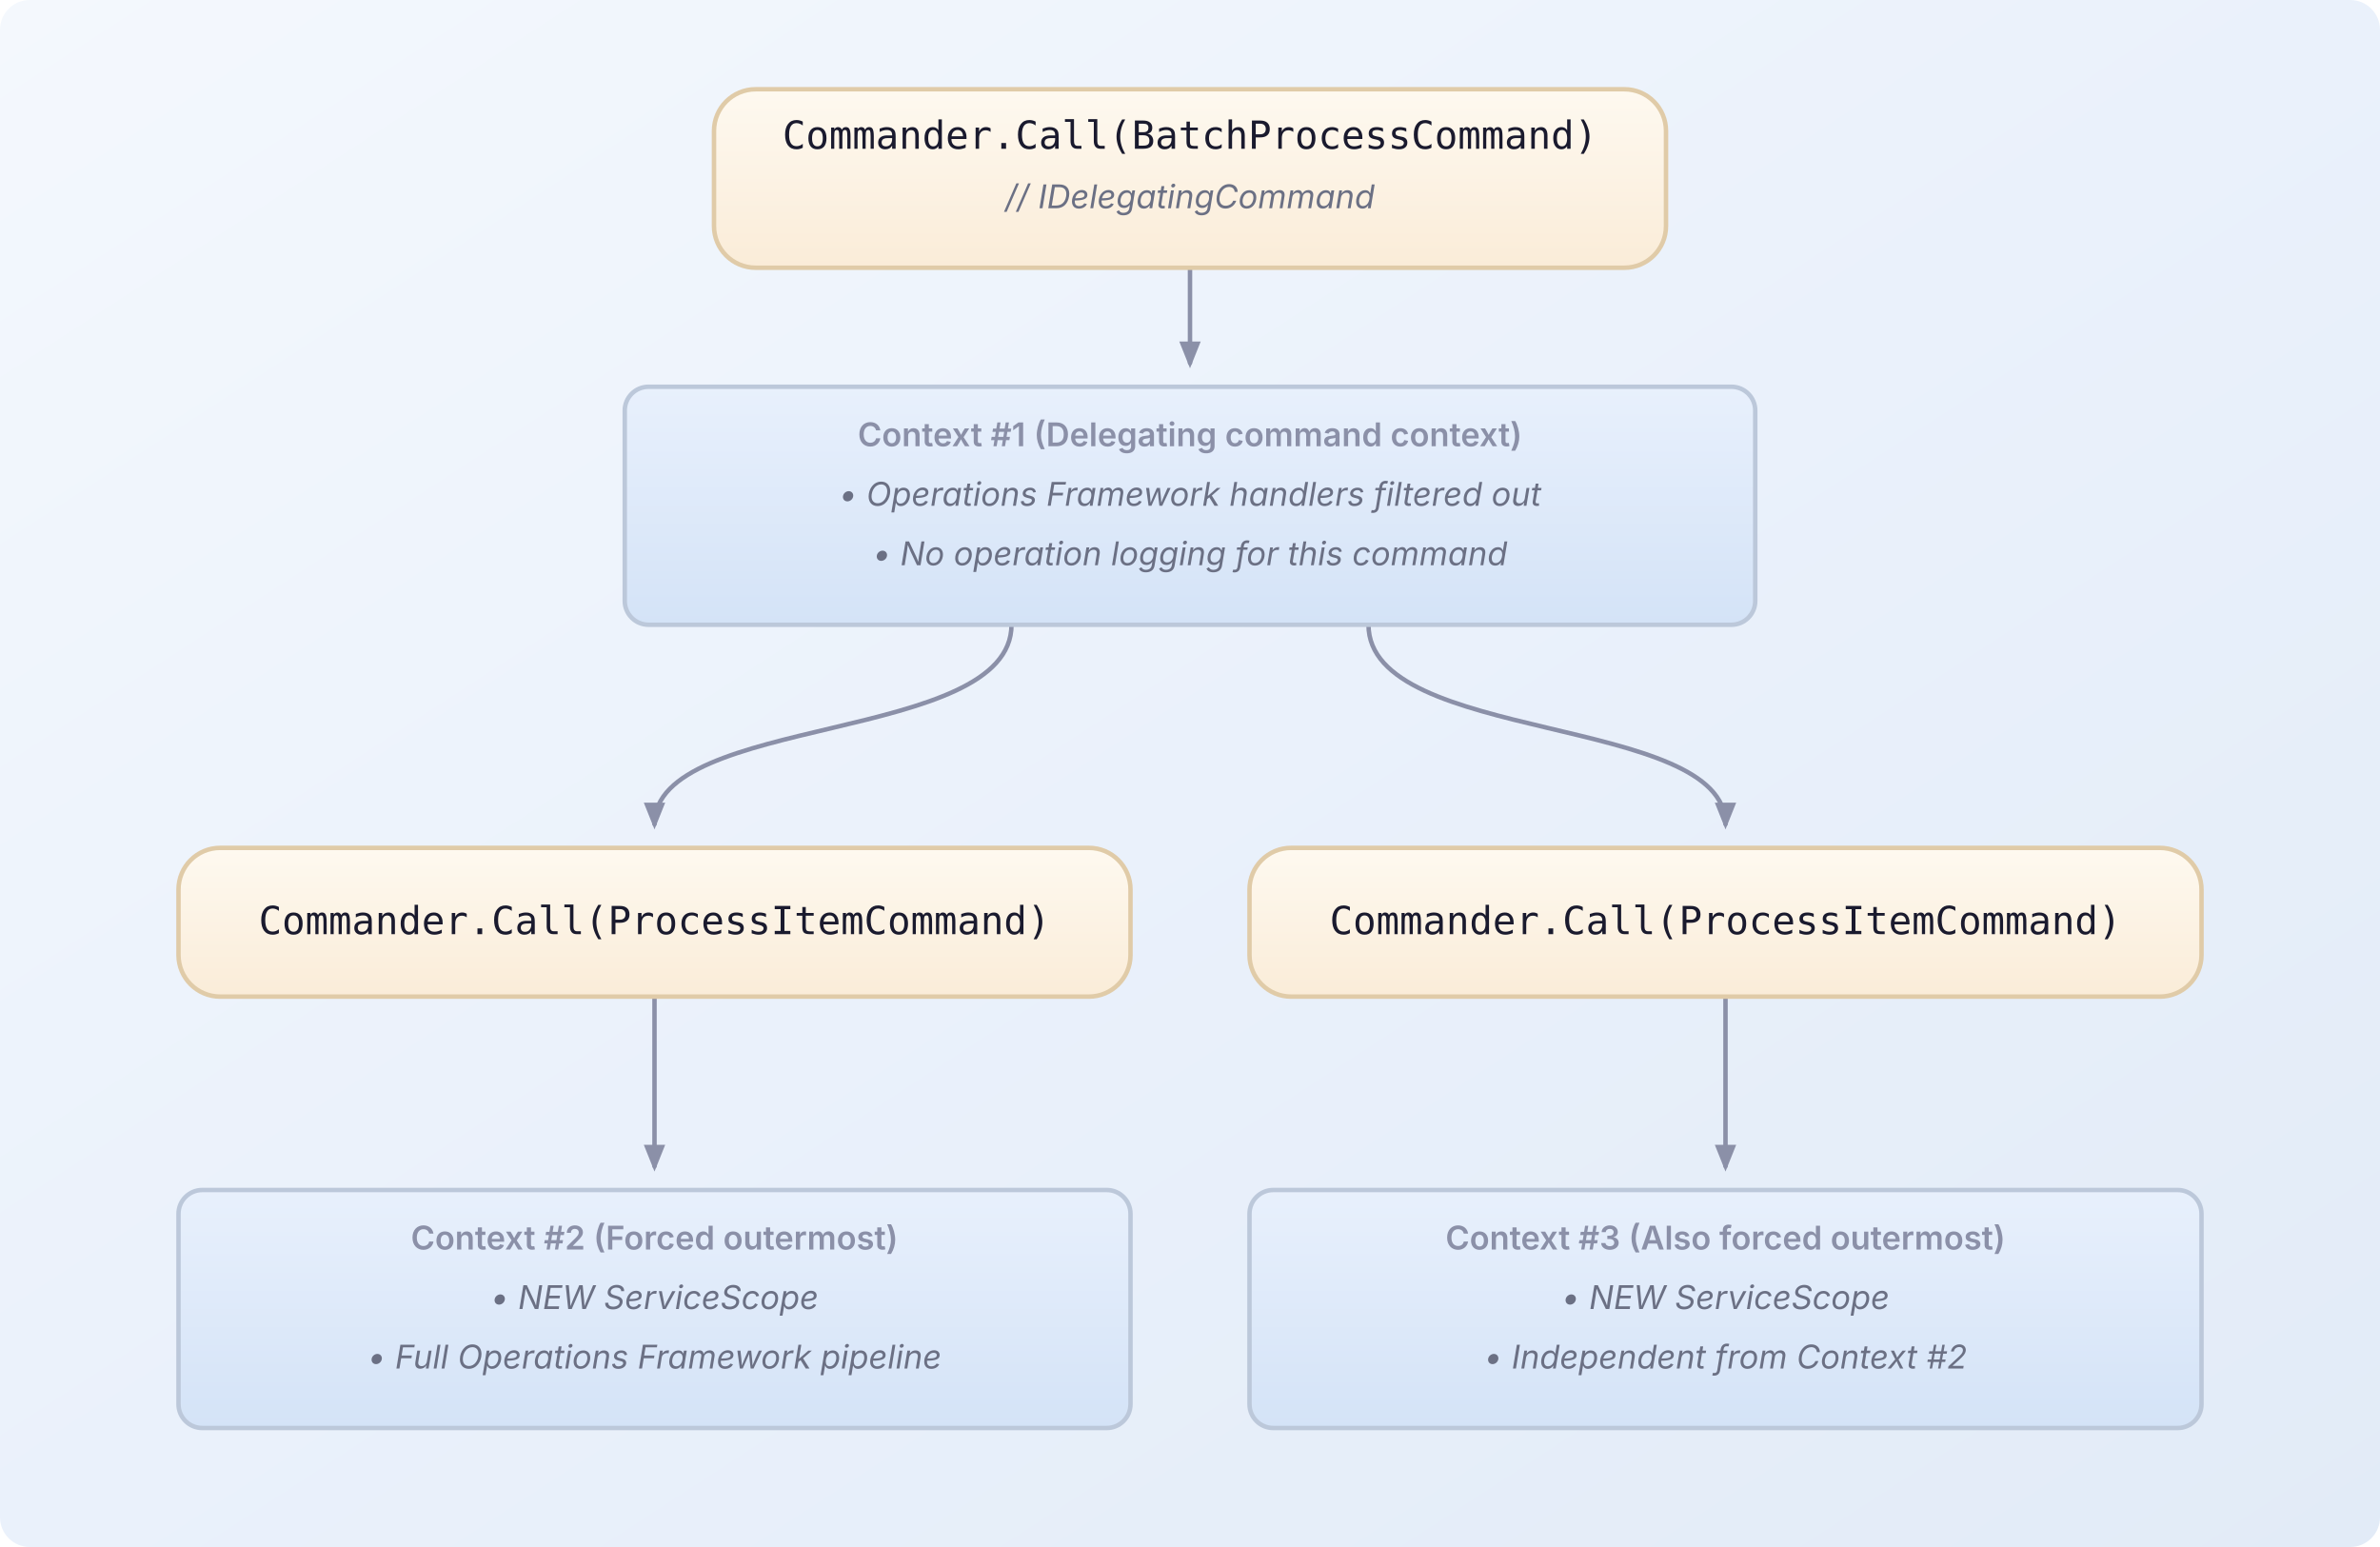
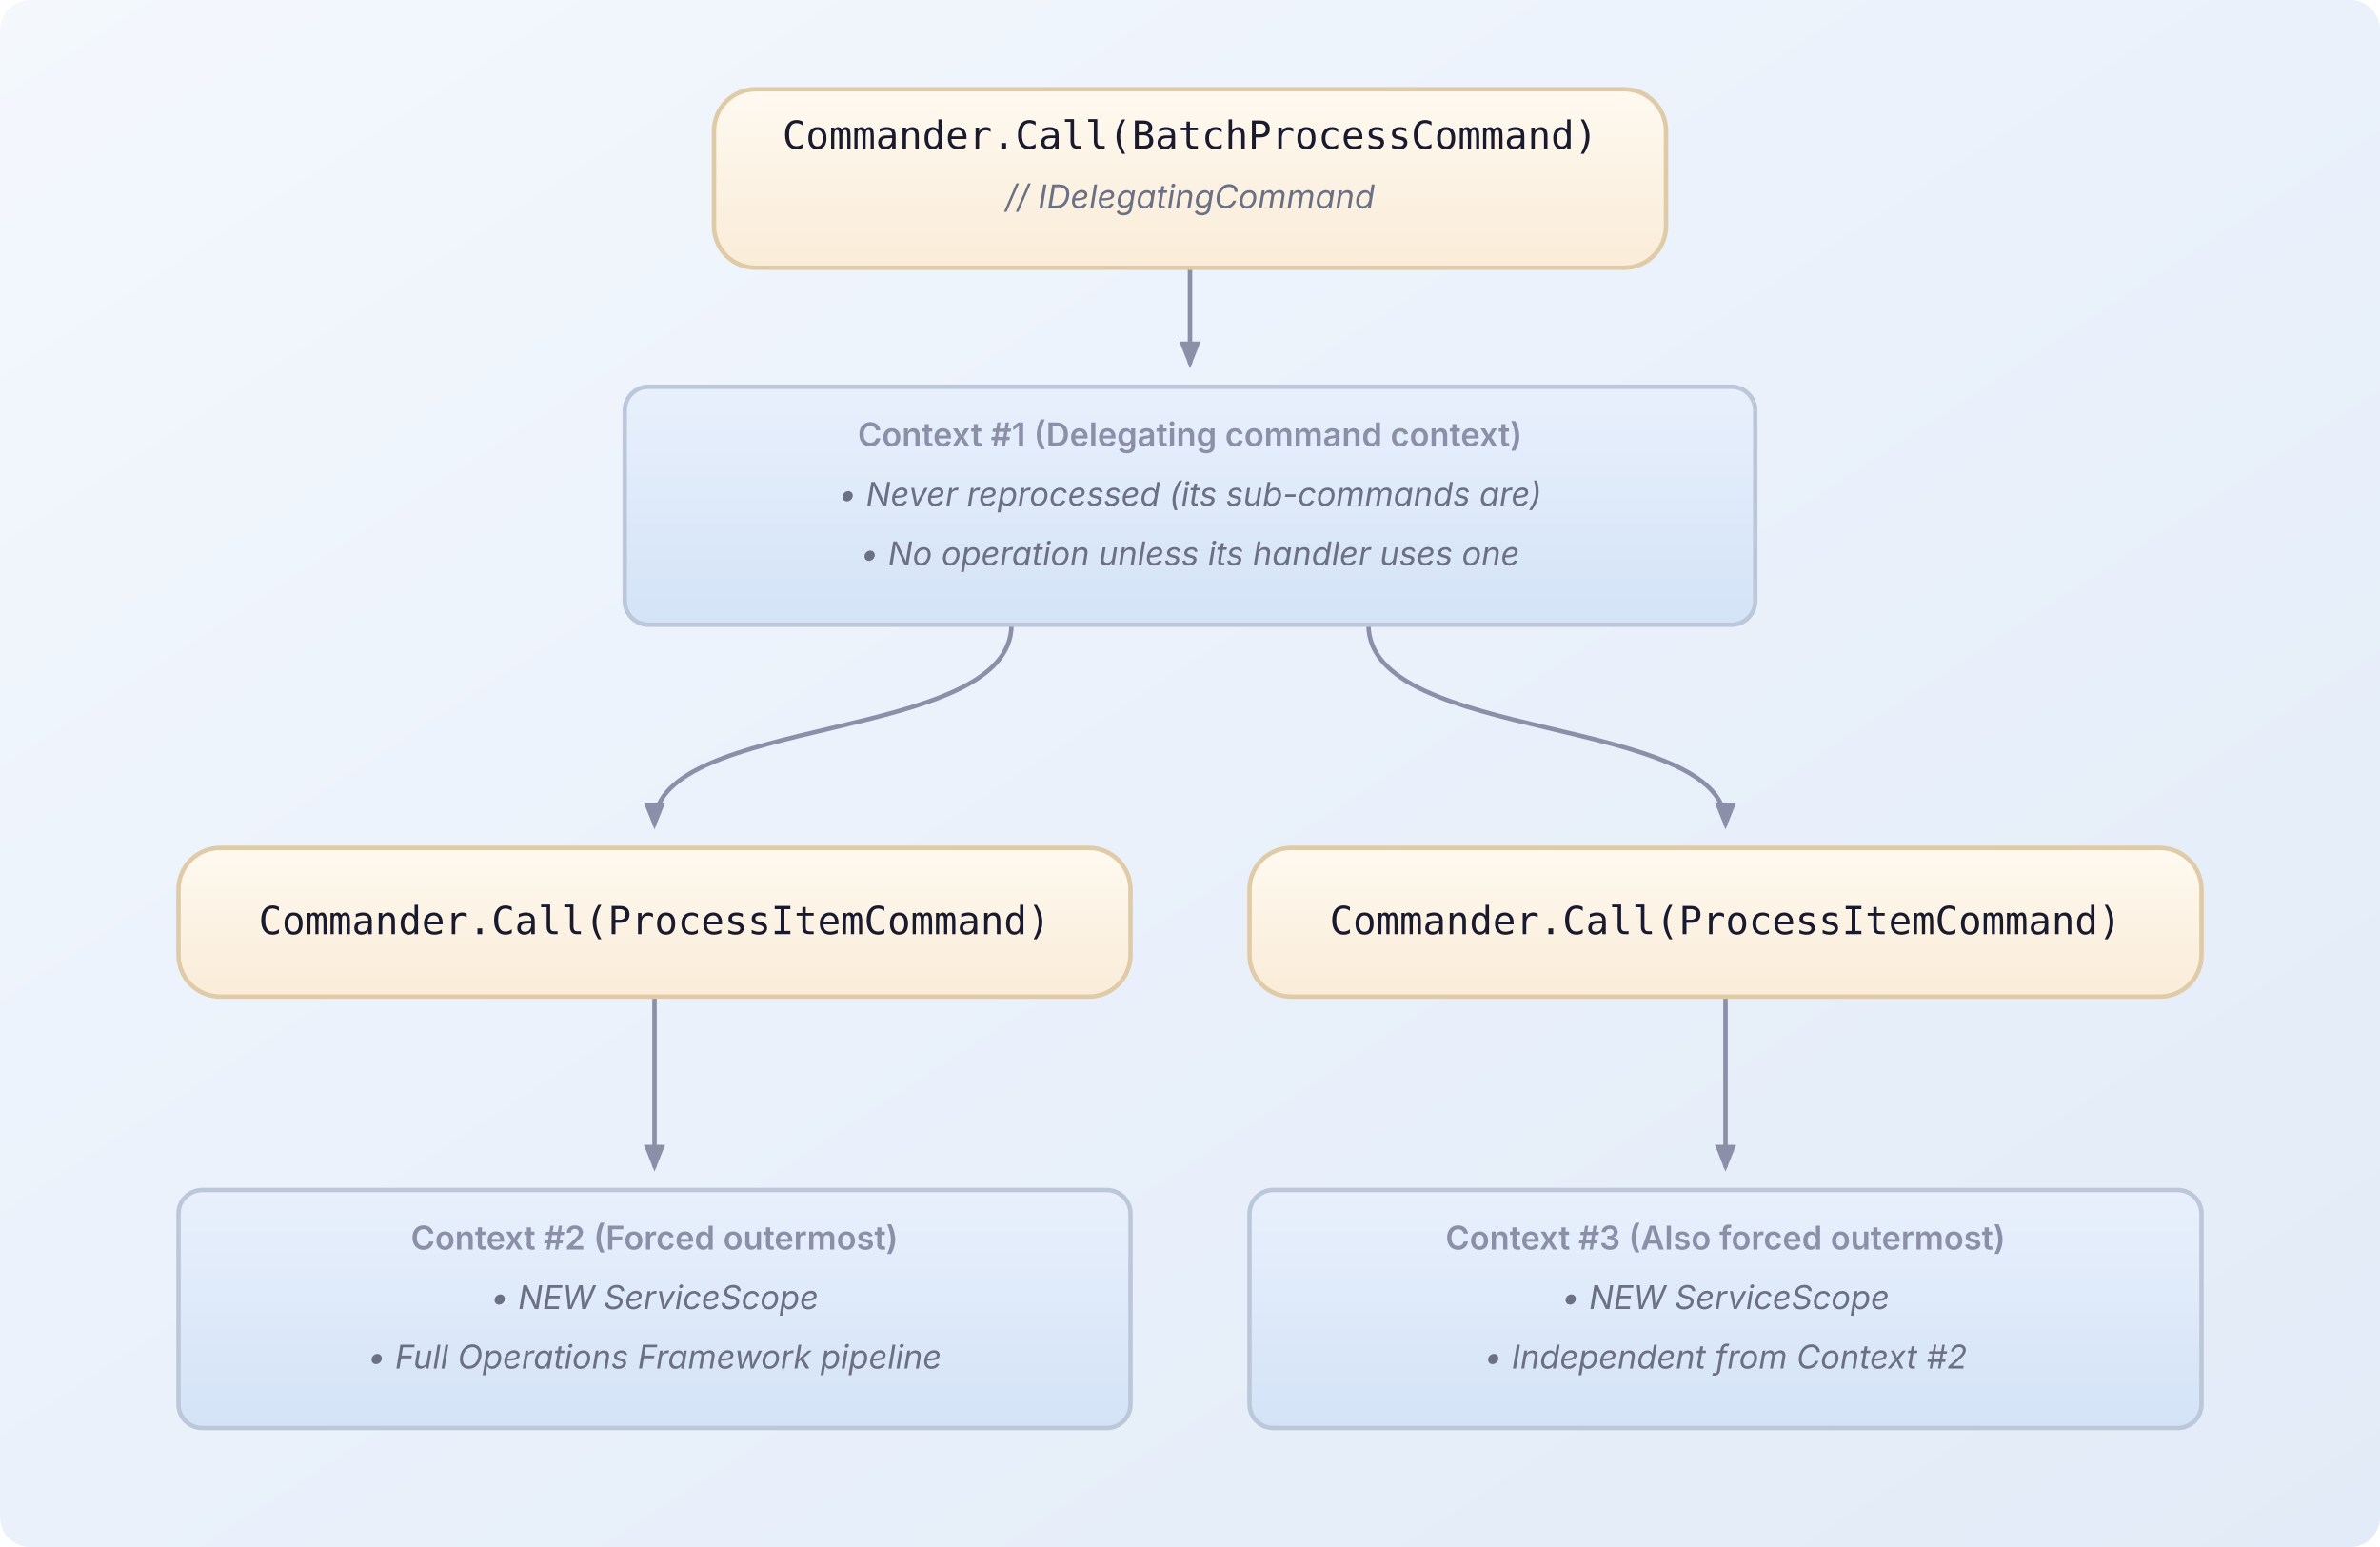
<svg xmlns="http://www.w3.org/2000/svg" viewBox="0 0 800 520" width="100%">
  <defs>
    <linearGradient id="bg-grad" x1="0%" y1="0%" x2="100%" y2="100%">
      <stop offset="0%" stop-color="#f4f8fd" />
      <stop offset="50%" stop-color="#eaf1fb" />
      <stop offset="100%" stop-color="#e2ebf7" />
    </linearGradient>
    <linearGradient id="state-grad" x1="0%" y1="0%" x2="0%" y2="100%">
      <stop offset="0%" stop-color="#e8f0fc" />
      <stop offset="100%" stop-color="#d4e3f7" />
    </linearGradient>
    <linearGradient id="action-grad" x1="0%" y1="0%" x2="0%" y2="100%">
      <stop offset="0%" stop-color="#fef9f0" />
      <stop offset="100%" stop-color="#faecd8" />
    </linearGradient>
    <marker id="arrow" viewBox="0 0 10 10" refX="8" refY="5" markerWidth="6" markerHeight="6" orient="auto-start-reverse">
      <path d="M 0 1 L 10 5 L 0 9 z" fill="#8b90a8" />
    </marker>
  </defs>
  <rect width="100%" height="100%" fill="url(#bg-grad)" rx="10" />
  <path d="M 400 90 L 400 122" stroke="#8b90a8" stroke-width="1.5" fill="none" stroke-linecap="round" marker-end="url(#arrow)" />
  <path d="M 340 210 C 340 250, 220 240, 220 277" stroke="#8b90a8" stroke-width="1.5" fill="none" stroke-linecap="round" marker-end="url(#arrow)" />
  <path d="M 460 210 C 460 250, 580 240, 580 277" stroke="#8b90a8" stroke-width="1.5" fill="none" stroke-linecap="round" marker-end="url(#arrow)" />
  <path d="M 220 335 L 220 392" stroke="#8b90a8" stroke-width="1.5" fill="none" stroke-linecap="round" marker-end="url(#arrow)" />
  <path d="M 580 335 L 580 392" stroke="#8b90a8" stroke-width="1.5" fill="none" stroke-linecap="round" marker-end="url(#arrow)" />
  <rect x="240" y="30" width="320" height="60" rx="14" fill="url(#action-grad)" stroke="#e0cba8" stroke-width="1.5" />
  <text x="400" y="50" text-anchor="middle" font-family="&quot;SF Mono&quot;,&quot;Fira Code&quot;,Consolas,monospace" font-size="13px" fill="#1a1a2e">Commander.Call(BatchProcessCommand)</text>
  <text x="400" y="70" text-anchor="middle" font-family="Inter,-apple-system,sans-serif" font-size="11px" fill="#6b7084" font-style="italic">// IDelegatingCommand</text>
  <rect x="210" y="130" width="380" height="80" rx="8" fill="url(#state-grad)" stroke="#bcc8da" stroke-width="1.5" />
  <text x="400" y="150" text-anchor="middle" font-family="Inter,sans-serif" font-size="11px" fill="#8b90a8" font-weight="600" text-transform="uppercase">Context #1 (Delegating command context)</text>
-   <text x="400" y="170" text-anchor="middle" font-family="Inter,-apple-system,sans-serif" font-size="11px" fill="#6b7084" font-style="italic">• Operations Framework handlers filtered out</text>
-   <text x="400" y="190" text-anchor="middle" font-family="Inter,-apple-system,sans-serif" font-size="11px" fill="#6b7084" font-style="italic">• No operation logging for this command</text>
+   <text x="400" y="170" text-anchor="middle" font-family="Inter,-apple-system,sans-serif" font-size="11px" fill="#6b7084" font-style="italic">• Never reprocessed (its sub-commands are)</text>
+   <text x="400" y="190" text-anchor="middle" font-family="Inter,-apple-system,sans-serif" font-size="11px" fill="#6b7084" font-style="italic">• No operation unless its handler uses one</text>
  <rect x="60" y="285" width="320" height="50" rx="14" fill="url(#action-grad)" stroke="#e0cba8" stroke-width="1.5" />
  <text x="220" y="314" text-anchor="middle" font-family="&quot;SF Mono&quot;,&quot;Fira Code&quot;,Consolas,monospace" font-size="13px" fill="#1a1a2e">Commander.Call(ProcessItemCommand)</text>
  <rect x="420" y="285" width="320" height="50" rx="14" fill="url(#action-grad)" stroke="#e0cba8" stroke-width="1.5" />
  <text x="580" y="314" text-anchor="middle" font-family="&quot;SF Mono&quot;,&quot;Fira Code&quot;,Consolas,monospace" font-size="13px" fill="#1a1a2e">Commander.Call(ProcessItemCommand)</text>
  <rect x="60" y="400" width="320" height="80" rx="8" fill="url(#state-grad)" stroke="#bcc8da" stroke-width="1.5" />
  <text x="220" y="420" text-anchor="middle" font-family="Inter,sans-serif" font-size="11px" fill="#8b90a8" font-weight="600" text-transform="uppercase">Context #2 (Forced outermost)</text>
  <text x="220" y="440" text-anchor="middle" font-family="Inter,-apple-system,sans-serif" font-size="11px" fill="#6b7084" font-style="italic">• NEW ServiceScope</text>
  <text x="220" y="460" text-anchor="middle" font-family="Inter,-apple-system,sans-serif" font-size="11px" fill="#6b7084" font-style="italic">• Full Operations Framework pipeline</text>
  <rect x="420" y="400" width="320" height="80" rx="8" fill="url(#state-grad)" stroke="#bcc8da" stroke-width="1.5" />
  <text x="580" y="420" text-anchor="middle" font-family="Inter,sans-serif" font-size="11px" fill="#8b90a8" font-weight="600" text-transform="uppercase">Context #3 (Also forced outermost)</text>
  <text x="580" y="440" text-anchor="middle" font-family="Inter,-apple-system,sans-serif" font-size="11px" fill="#6b7084" font-style="italic">• NEW ServiceScope</text>
  <text x="580" y="460" text-anchor="middle" font-family="Inter,-apple-system,sans-serif" font-size="11px" fill="#6b7084" font-style="italic">• Independent from Context #2</text>
</svg>
